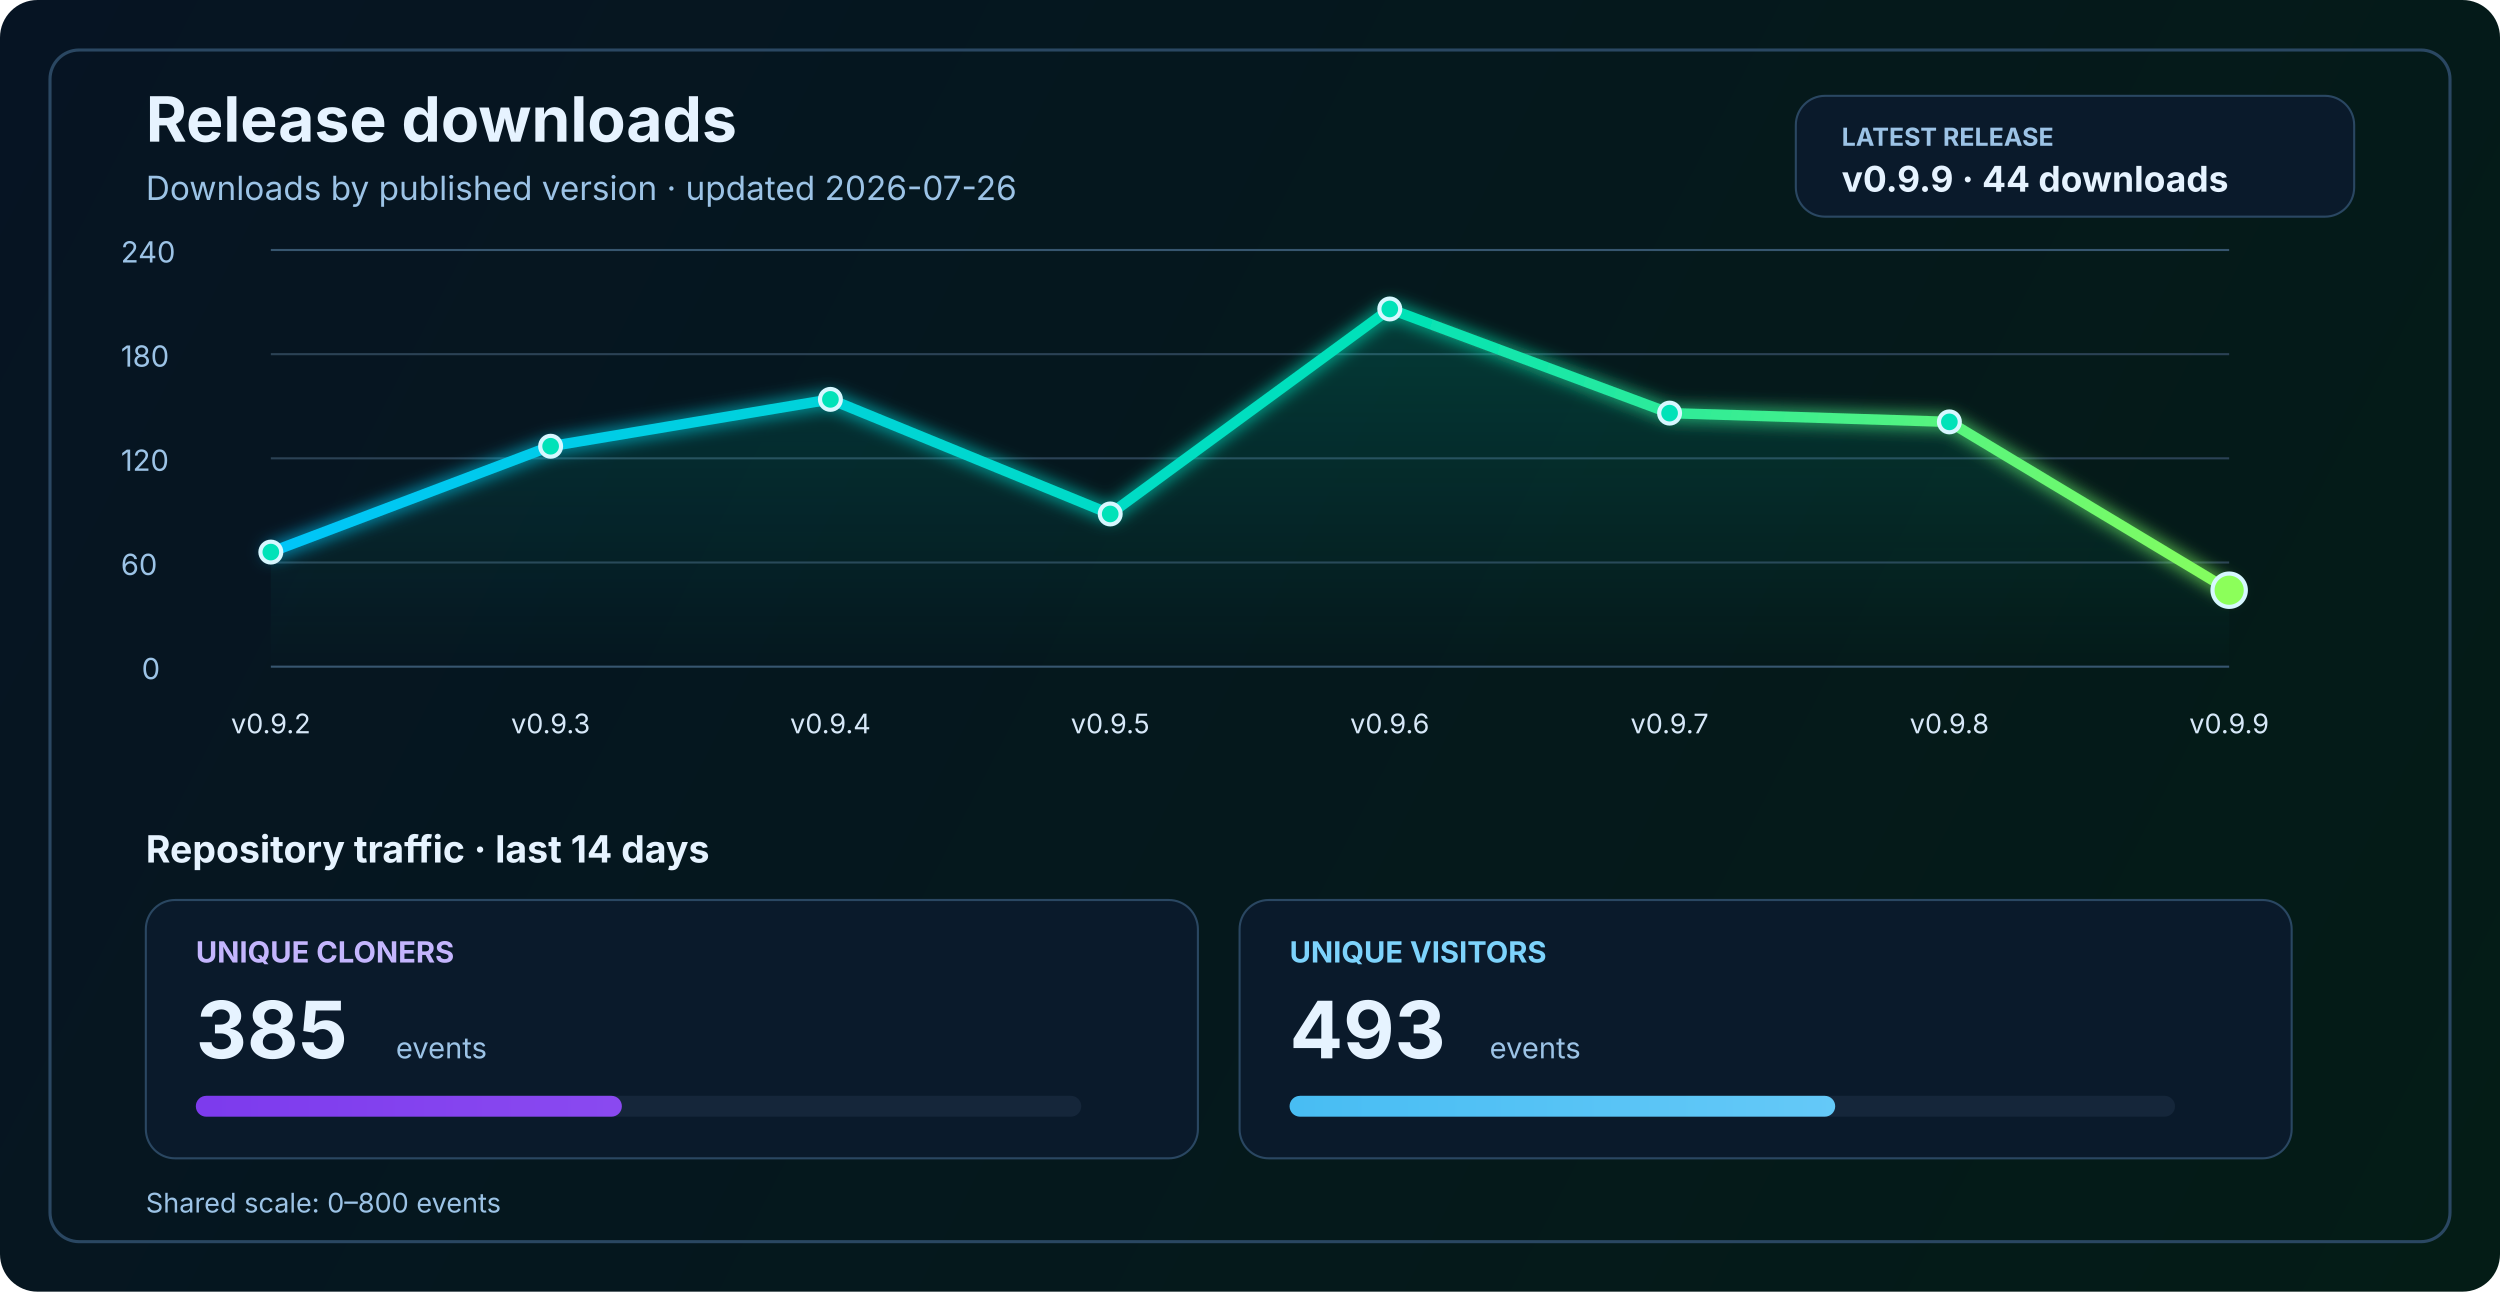
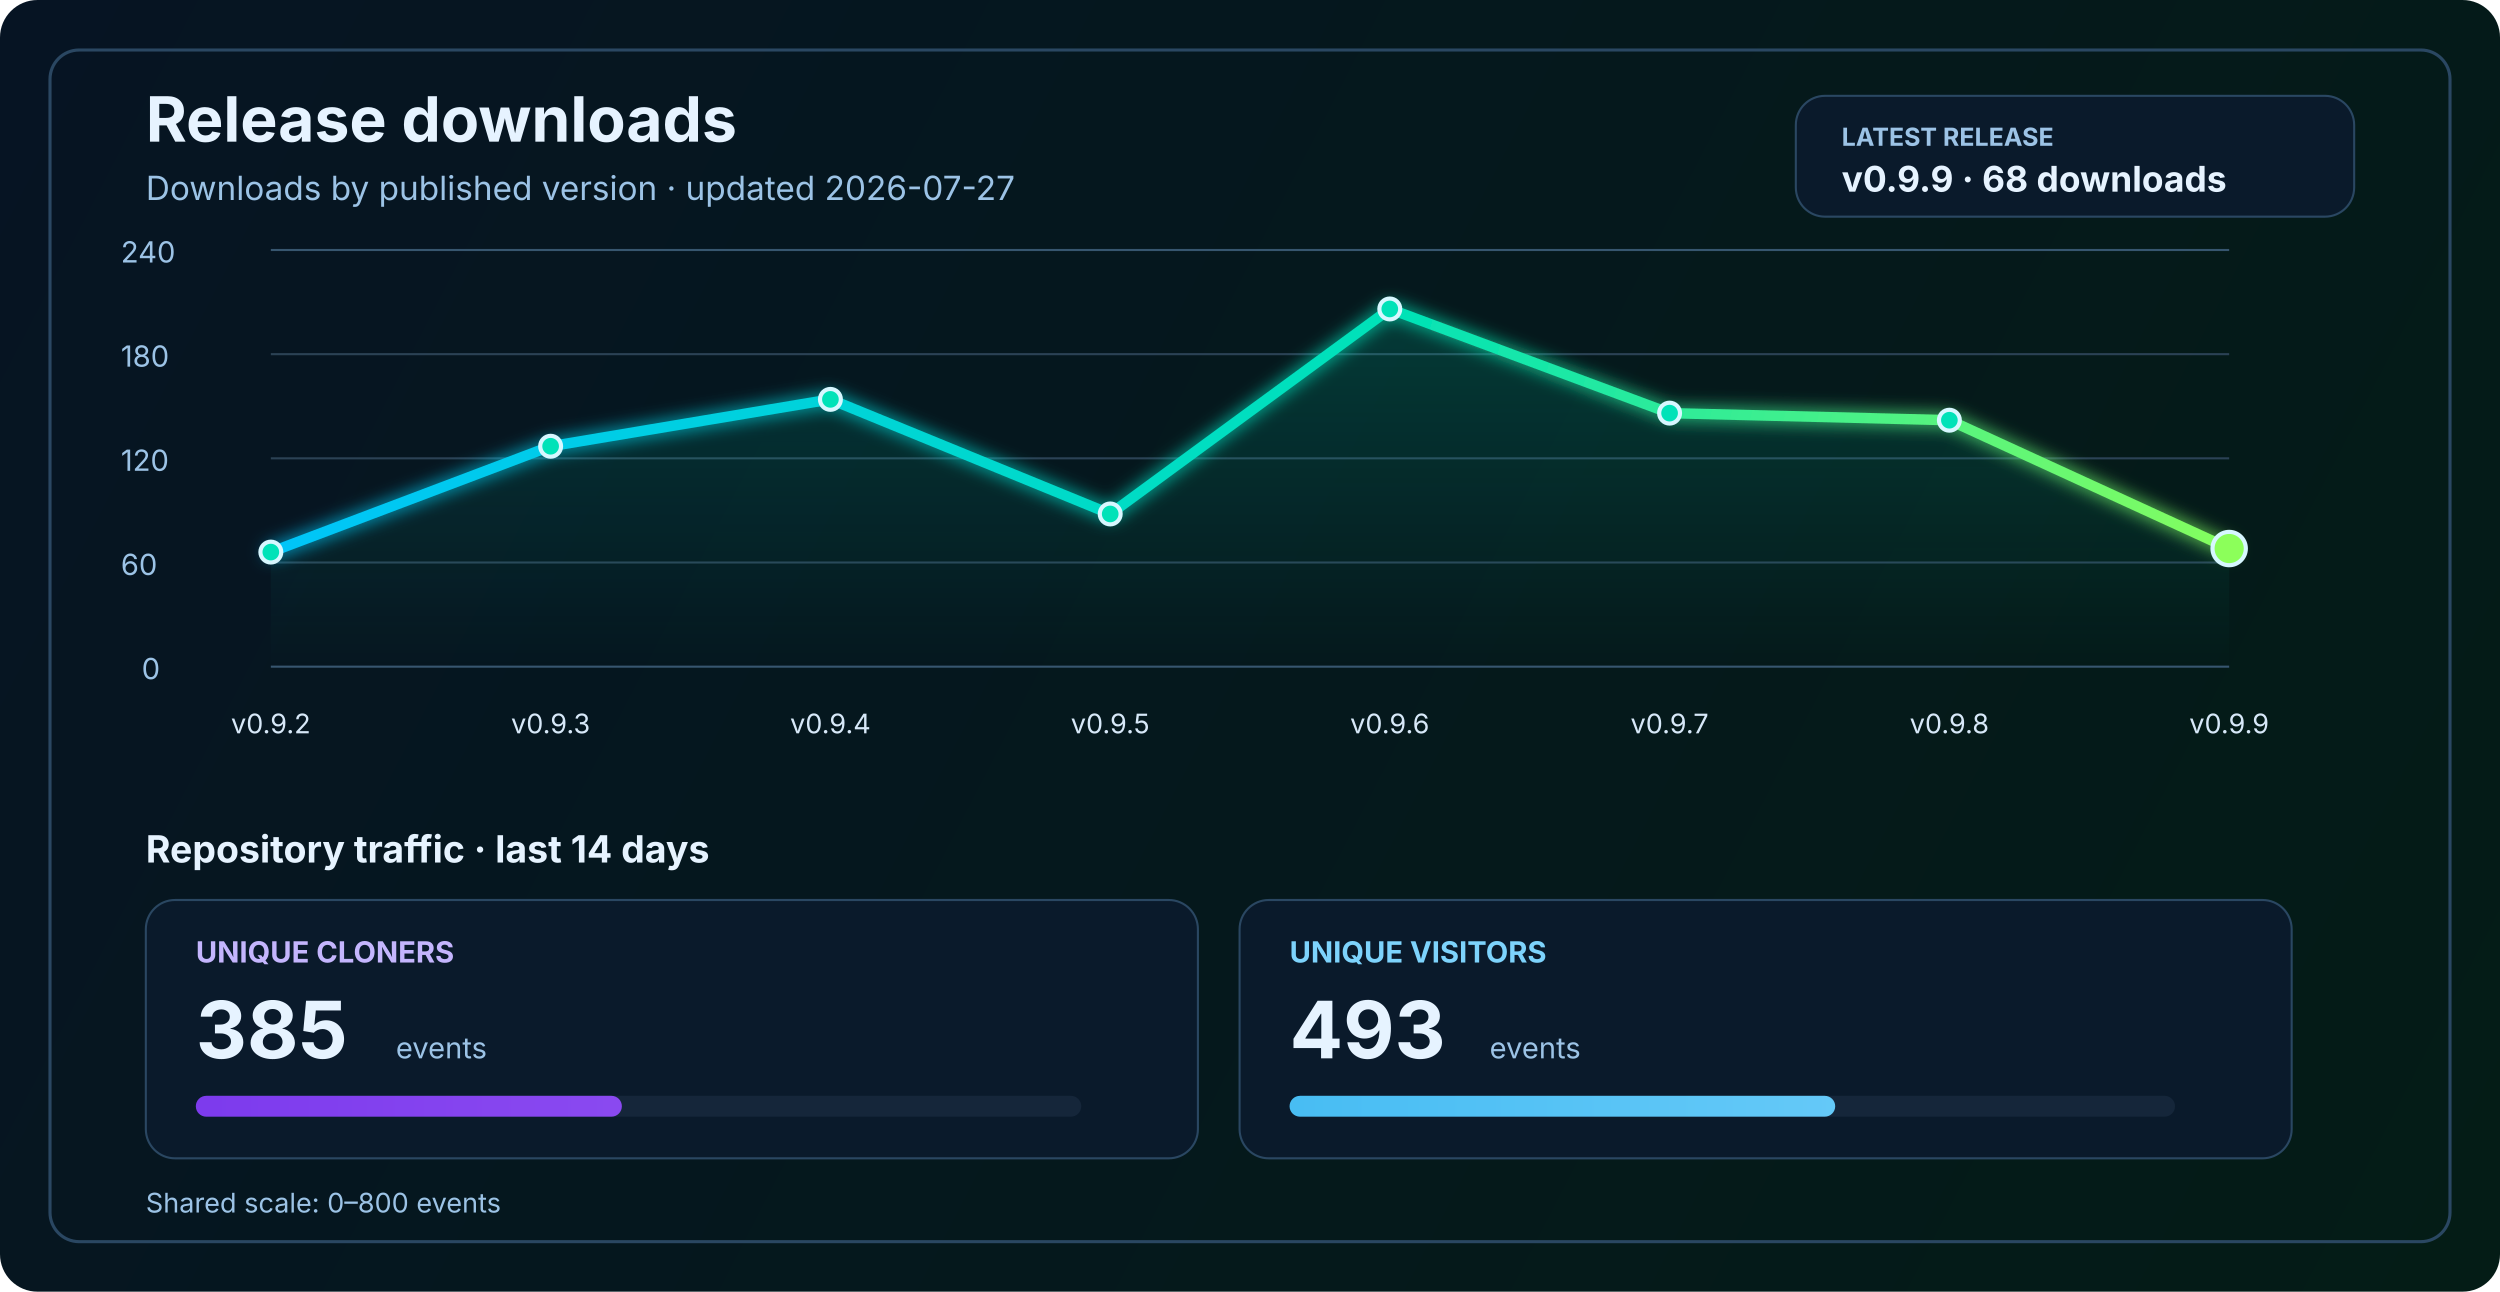
<svg xmlns="http://www.w3.org/2000/svg" width="1200" height="620" viewBox="0 0 1200 620" fill="none" role="img" aria-labelledby="title desc">
  <defs>
    <linearGradient id="bg" x1="0" y1="0" x2="1200" y2="620" gradientUnits="userSpaceOnUse">
      <stop stop-color="#061423" />
      <stop offset="1" stop-color="#041C16" />
    </linearGradient>
    <linearGradient id="line" x1="130" y1="86" x2="1070" y2="340" gradientUnits="userSpaceOnUse">
      <stop stop-color="#00C2FF" />
      <stop offset="0.55" stop-color="#00E2B8" />
      <stop offset="1" stop-color="#8CFF5A" />
    </linearGradient>
    <linearGradient id="area" x1="0" y1="120" x2="0" y2="320" gradientUnits="userSpaceOnUse">
      <stop stop-color="#00E2B8" stop-opacity="0.20" />
      <stop offset="1" stop-color="#00E2B8" stop-opacity="0" />
    </linearGradient>
    <linearGradient id="cloneFill" x1="86" y1="450" x2="1110" y2="450" gradientUnits="userSpaceOnUse">
      <stop stop-color="#7C3AED" />
      <stop offset="1" stop-color="#C084FC" />
    </linearGradient>
    <linearGradient id="viewFill" x1="86" y1="482" x2="1110" y2="482" gradientUnits="userSpaceOnUse">
      <stop stop-color="#0EA5E9" />
      <stop offset="1" stop-color="#7DD3FC" />
    </linearGradient>
    <filter id="glow" x="-50%" y="-50%" width="200%" height="200%">
      <feGaussianBlur stdDeviation="4" result="blur" />
      <feMerge>
        <feMergeNode in="blur" />
        <feMergeNode in="SourceGraphic" />
      </feMerge>
    </filter>
  </defs>
  <rect width="1200" height="620" rx="18" fill="url(#bg)" />
  <rect x="24" y="24" width="1152" height="572" rx="14" stroke="#2A4762" stroke-width="1.5" />
  <text x="70" y="68" fill="#E6F3FF" font-size="30" font-family="SF Pro Display, -apple-system, BlinkMacSystemFont, Segoe UI, sans-serif" font-weight="700">Release downloads</text>
-   <text x="70" y="96" fill="#9CC3E6" font-size="16" font-family="SF Pro Text, -apple-system, BlinkMacSystemFont, Segoe UI, sans-serif">Downloads by published version · updated 2026-07-26</text>
+   <text x="70" y="96" fill="#9CC3E6" font-size="16" font-family="SF Pro Text, -apple-system, BlinkMacSystemFont, Segoe UI, sans-serif">Downloads by published version · updated 2026-07-27</text>
  <rect x="862" y="46" width="268" height="58" rx="14" fill="#0A1A2B" stroke="#2A4762" stroke-width="1" />
  <text x="884" y="70" fill="#9CC3E6" font-size="12" font-family="SF Pro Text, -apple-system, BlinkMacSystemFont, Segoe UI, sans-serif" font-weight="700">LATEST RELEASE</text>
-   <text x="884" y="92" fill="#E6F3FF" font-size="17" font-family="SF Pro Text, -apple-system, BlinkMacSystemFont, Segoe UI, sans-serif" font-weight="700">v0.9.9 · 44 downloads</text>
+   <text x="884" y="92" fill="#E6F3FF" font-size="17" font-family="SF Pro Text, -apple-system, BlinkMacSystemFont, Segoe UI, sans-serif" font-weight="700">v0.9.9 · 68 downloads</text>
  <line x1="130" y1="320.0" x2="1070" y2="320.0" stroke="#37566F" stroke-width="1" />
  <line x1="130" y1="270.0" x2="1070" y2="270.0" stroke="#2B4255" stroke-width="1" />
  <line x1="130" y1="220.0" x2="1070" y2="220.0" stroke="#2B4255" stroke-width="1" />
  <line x1="130" y1="170.0" x2="1070" y2="170.0" stroke="#2B4255" stroke-width="1" />
  <line x1="130" y1="120.0" x2="1070" y2="120.0" stroke="#37566F" stroke-width="1" />
  <text x="68" y="326.0" fill="#9CC3E6" font-size="14" font-family="SF Pro Text, -apple-system, BlinkMacSystemFont, Segoe UI, sans-serif">0</text>
  <text x="58" y="276.0" fill="#9CC3E6" font-size="14" font-family="SF Pro Text, -apple-system, BlinkMacSystemFont, Segoe UI, sans-serif">60</text>
  <text x="58" y="226.0" fill="#9CC3E6" font-size="14" font-family="SF Pro Text, -apple-system, BlinkMacSystemFont, Segoe UI, sans-serif">120</text>
  <text x="58" y="176.0" fill="#9CC3E6" font-size="14" font-family="SF Pro Text, -apple-system, BlinkMacSystemFont, Segoe UI, sans-serif">180</text>
  <text x="58" y="126.0" fill="#9CC3E6" font-size="14" font-family="SF Pro Text, -apple-system, BlinkMacSystemFont, Segoe UI, sans-serif">240</text>
-   <path d="M 130.0 265.0 L 264.3 214.2 L 398.6 191.7 L 532.9 246.7 L 667.1 148.3 L 801.4 198.3 L 935.7 202.5 L 1070.0 283.3 L 1070 320 L 130 320 Z" fill="url(#area)" />
-   <polyline points="130.0,265.0 264.3,214.2 398.6,191.7 532.9,246.7 667.1,148.3 801.4,198.3 935.7,202.5 1070.0,283.3" fill="none" stroke="url(#line)" stroke-width="5" stroke-linecap="round" stroke-linejoin="round" filter="url(#glow)" />
+   <path d="M 130.0 265.0 L 264.3 214.2 L 398.6 191.7 L 532.9 246.7 L 667.1 148.3 L 801.4 198.3 L 935.7 201.7 L 1070.0 263.3 L 1070 320 L 130 320 Z" fill="url(#area)" />
+   <polyline points="130.0,265.0 264.3,214.2 398.6,191.7 532.9,246.7 667.1,148.3 801.4,198.3 935.7,201.7 1070.0,263.3" fill="none" stroke="url(#line)" stroke-width="5" stroke-linecap="round" stroke-linejoin="round" filter="url(#glow)" />
  <circle cx="130.0" cy="265.0" r="5" fill="#00E2B8" stroke="#D7F7FF" stroke-width="2" />
  <circle cx="264.3" cy="214.2" r="5" fill="#00E2B8" stroke="#D7F7FF" stroke-width="2" />
  <circle cx="398.6" cy="191.7" r="5" fill="#00E2B8" stroke="#D7F7FF" stroke-width="2" />
  <circle cx="532.9" cy="246.7" r="5" fill="#00E2B8" stroke="#D7F7FF" stroke-width="2" />
  <circle cx="667.1" cy="148.3" r="5" fill="#00E2B8" stroke="#D7F7FF" stroke-width="2" />
  <circle cx="801.4" cy="198.3" r="5" fill="#00E2B8" stroke="#D7F7FF" stroke-width="2" />
-   <circle cx="935.7" cy="202.5" r="5" fill="#00E2B8" stroke="#D7F7FF" stroke-width="2" />
-   <circle cx="1070.0" cy="283.3" r="8" fill="#8CFF5A" stroke="#D7F7FF" stroke-width="2" />
+   <circle cx="935.7" cy="201.7" r="5" fill="#00E2B8" stroke="#D7F7FF" stroke-width="2" />
+   <circle cx="1070.0" cy="263.3" r="8" fill="#8CFF5A" stroke="#D7F7FF" stroke-width="2" />
  <text x="130.0" y="352" text-anchor="middle" fill="#D7E8F8" font-size="13" font-family="SF Pro Text, -apple-system, BlinkMacSystemFont, Segoe UI, sans-serif">v0.9.2</text>
  <text x="264.3" y="352" text-anchor="middle" fill="#D7E8F8" font-size="13" font-family="SF Pro Text, -apple-system, BlinkMacSystemFont, Segoe UI, sans-serif">v0.9.3</text>
  <text x="398.6" y="352" text-anchor="middle" fill="#D7E8F8" font-size="13" font-family="SF Pro Text, -apple-system, BlinkMacSystemFont, Segoe UI, sans-serif">v0.9.4</text>
  <text x="532.9" y="352" text-anchor="middle" fill="#D7E8F8" font-size="13" font-family="SF Pro Text, -apple-system, BlinkMacSystemFont, Segoe UI, sans-serif">v0.9.5</text>
  <text x="667.1" y="352" text-anchor="middle" fill="#D7E8F8" font-size="13" font-family="SF Pro Text, -apple-system, BlinkMacSystemFont, Segoe UI, sans-serif">v0.9.6</text>
  <text x="801.4" y="352" text-anchor="middle" fill="#D7E8F8" font-size="13" font-family="SF Pro Text, -apple-system, BlinkMacSystemFont, Segoe UI, sans-serif">v0.9.7</text>
  <text x="935.7" y="352" text-anchor="middle" fill="#D7E8F8" font-size="13" font-family="SF Pro Text, -apple-system, BlinkMacSystemFont, Segoe UI, sans-serif">v0.9.8</text>
  <text x="1070.0" y="352" text-anchor="middle" fill="#D7E8F8" font-size="13" font-family="SF Pro Text, -apple-system, BlinkMacSystemFont, Segoe UI, sans-serif">v0.9.9</text>
  <text x="70" y="414" fill="#E6F3FF" font-size="18" font-family="SF Pro Text, -apple-system, BlinkMacSystemFont, Segoe UI, sans-serif" font-weight="700">Repository traffic · last 14 days</text>
  <rect x="70" y="432" width="505" height="124" rx="14" fill="#0A1A2B" stroke="#2A4762" stroke-width="1" />
  <text x="94" y="462" fill="#C4B5FD" font-size="14" font-family="SF Pro Text, -apple-system, BlinkMacSystemFont, Segoe UI, sans-serif" font-weight="700">UNIQUE CLONERS</text>
  <text x="94" y="508" fill="#E6F3FF" font-size="38" font-family="SF Pro Display, -apple-system, BlinkMacSystemFont, Segoe UI, sans-serif" font-weight="700">385</text>
  <text x="190" y="508" fill="#9CC3E6" font-size="14" font-family="SF Pro Text, -apple-system, BlinkMacSystemFont, Segoe UI, sans-serif">events</text>
  <rect x="94" y="526" width="425" height="10" rx="5" fill="#15263A" />
  <rect x="94" y="526" width="204.5" height="10" rx="5" fill="url(#cloneFill)" />
  <rect x="595" y="432" width="505" height="124" rx="14" fill="#0A1A2B" stroke="#2A4762" stroke-width="1" />
  <text x="619" y="462" fill="#7DD3FC" font-size="14" font-family="SF Pro Text, -apple-system, BlinkMacSystemFont, Segoe UI, sans-serif" font-weight="700">UNIQUE VISITORS</text>
  <text x="619" y="508" fill="#E6F3FF" font-size="38" font-family="SF Pro Display, -apple-system, BlinkMacSystemFont, Segoe UI, sans-serif" font-weight="700">493</text>
  <text x="715" y="508" fill="#9CC3E6" font-size="14" font-family="SF Pro Text, -apple-system, BlinkMacSystemFont, Segoe UI, sans-serif">events</text>
  <rect x="619" y="526" width="425" height="10" rx="5" fill="#15263A" />
  <rect x="619" y="526" width="261.9" height="10" rx="5" fill="url(#viewFill)" />
  <text x="70" y="582" fill="#9CC3E6" font-size="13" font-family="SF Pro Text, -apple-system, BlinkMacSystemFont, Segoe UI, sans-serif">Shared scale: 0–800 events</text>
</svg>
